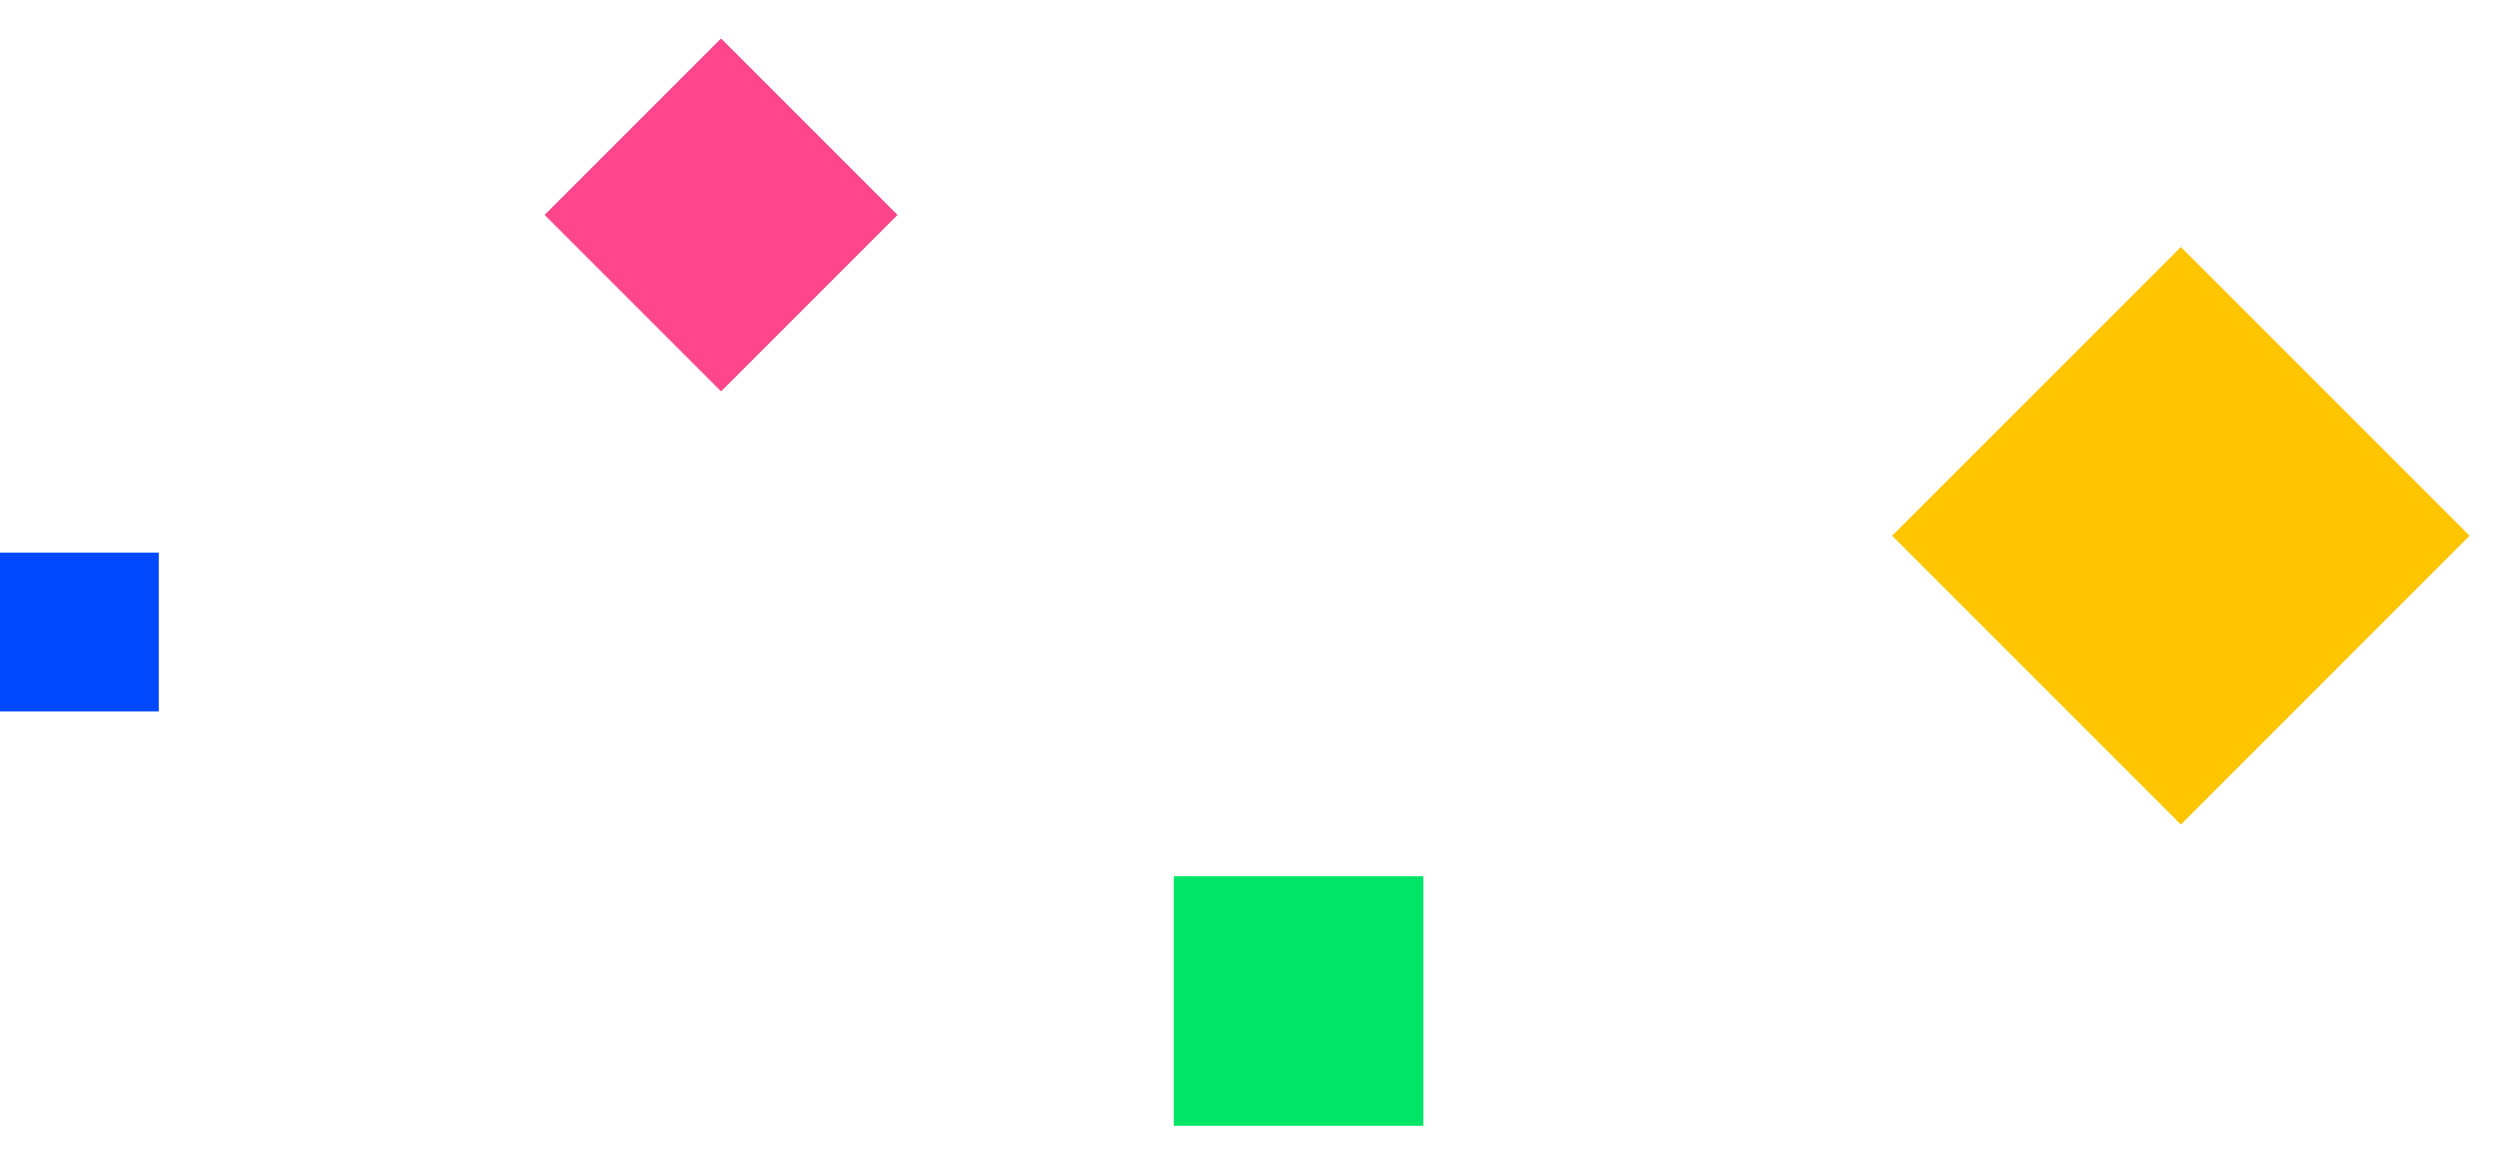
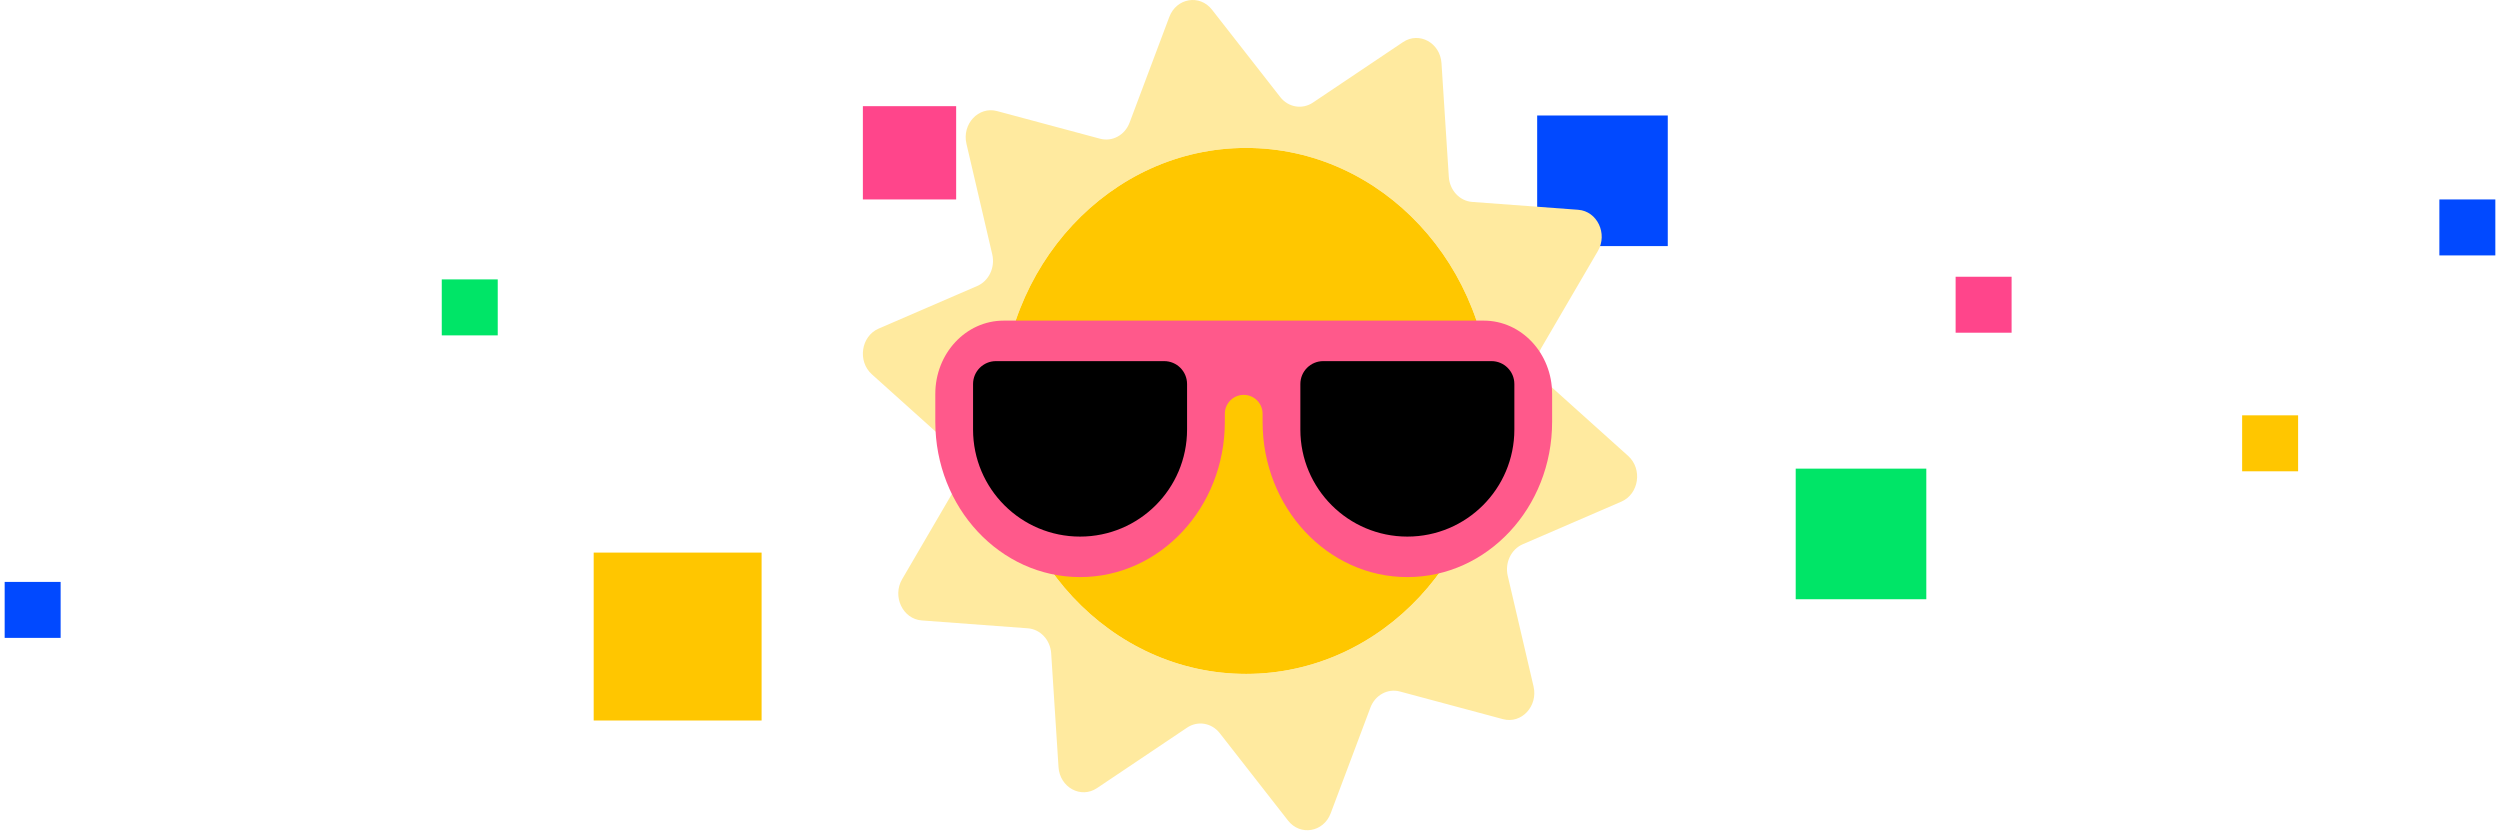
- <svg xmlns="http://www.w3.org/2000/svg" width="77" height="36" viewBox="0 0 77 36" fill="none">
-   <path d="M58.277 16.501L67.171 25.395L76.064 16.501L67.171 7.608L58.277 16.501Z" fill="#FFC600" />
-   <path d="M36.153 26.988V34.674H43.839V26.988H36.153Z" fill="#00E567" />
-   <path d="M16.774 6.62L22.209 12.055L27.644 6.62L22.209 1.185L16.774 6.62Z" fill="#FF458B" />
-   <path d="M0 17.021L0 21.912H4.891V17.021H0Z" fill="#0149FF" />
+ <svg xmlns="http://www.w3.org/2000/svg" width="268" height="89" viewBox="0 0 268 89" fill="none">
+   <path fill-rule="evenodd" clip-rule="evenodd" d="M192.5 50.238H206.5V64.238H192.5V50.238Z" fill="#00E567" />
+   <path fill-rule="evenodd" clip-rule="evenodd" d="M92.5 11.381H102.5V21.381H92.5V11.381Z" fill="#FF458B" />
+   <path fill-rule="evenodd" clip-rule="evenodd" d="M209.643 29.667H215.643V35.667H209.643V29.667Z" fill="#FF458B" />
+   <path fill-rule="evenodd" clip-rule="evenodd" d="M47.357 29.952H53.357V35.952H47.357V29.952Z" fill="#00E567" />
+   <path fill-rule="evenodd" clip-rule="evenodd" d="M261.5 21.381H267.5V27.381H261.5V21.381Z" fill="#0149FF" />
+   <path fill-rule="evenodd" clip-rule="evenodd" d="M0.5 62.381H6.5V68.381H0.5V62.381Z" fill="#0149FF" />
+   <path fill-rule="evenodd" clip-rule="evenodd" d="M240.357 44.523H246.357V50.523H240.357V44.523Z" fill="#FFC600" />
+   <path fill-rule="evenodd" clip-rule="evenodd" d="M63.643 59.238H81.643V77.238H63.643V59.238Z" fill="#FFC600" />
+   <path fill-rule="evenodd" clip-rule="evenodd" d="M164.785 12.381H178.785V26.381H164.785V12.381Z" fill="#0149FF" />
+   <path d="M103.604 15.416C103.109 13.296 104.9 11.376 106.877 11.906L117.933 14.872C119.239 15.223 120.587 14.486 121.091 13.147L125.351 1.813C126.113 -0.214 128.615 -0.639 129.923 1.036L137.242 10.404C138.107 11.511 139.601 11.765 140.743 10.998L150.403 4.514C152.13 3.355 154.387 4.588 154.527 6.768L155.313 18.959C155.406 20.4 156.475 21.547 157.819 21.646L169.189 22.489C171.222 22.64 172.371 25.059 171.29 26.912L165.243 37.27C164.528 38.494 164.765 40.096 165.798 41.024L174.534 48.871C176.096 50.275 175.7 52.957 173.81 53.774L163.24 58.343C161.99 58.883 161.304 60.328 161.63 61.729L164.396 73.584C164.891 75.704 163.1 77.624 161.123 77.094L150.067 74.128C148.761 73.777 147.413 74.514 146.909 75.853L142.649 87.187C141.887 89.214 139.385 89.639 138.077 87.964L130.758 78.596C129.893 77.489 128.399 77.235 127.257 78.002L117.597 84.486C115.87 85.645 113.613 84.412 113.473 82.232L112.687 70.041C112.594 68.6 111.525 67.453 110.181 67.354L98.811 66.511C96.778 66.36 95.629 63.941 96.71 62.088L102.757 51.73C103.472 50.506 103.235 48.904 102.202 47.976L93.466 40.129C91.904 38.725 92.3 36.043 94.191 35.226L104.76 30.657C106.01 30.117 106.696 28.672 106.37 27.271L103.604 15.416Z" fill="#FFEA9F" />
+   <mask id="mask0_11691_88022" style="mask-type:alpha" maskUnits="userSpaceOnUse" x="107" y="15" width="53" height="58">
+     <ellipse cx="133.582" cy="44.051" rx="26.292" ry="28.192" fill="#FFC700" />
+   </mask>
+   <g mask="url(#mask0_11691_88022)">
+     <ellipse cx="133.582" cy="44.051" rx="26.292" ry="28.192" fill="#FFC700" />
+   </g>
+   <path d="M100.265 42.226C100.265 37.888 103.544 34.371 107.59 34.371H159.061C163.107 34.371 166.387 37.888 166.387 42.226V45.224C166.387 54.414 159.439 61.864 150.868 61.864C142.298 61.864 135.35 54.414 135.35 45.224V44.354C135.35 43.236 134.444 42.33 133.326 42.33C132.208 42.33 131.302 43.236 131.302 44.354V45.224C131.302 54.414 124.354 61.864 115.783 61.864C107.213 61.864 100.265 54.414 100.265 45.224V42.226Z" fill="#FF598B" />
+   <path d="M104.312 41.166C104.312 39.81 105.411 38.712 106.766 38.712H124.799C126.154 38.712 127.253 39.81 127.253 41.166V46.053C127.253 52.387 122.117 57.523 115.783 57.523C109.448 57.523 104.312 52.387 104.312 46.053V41.166Z" fill="black" />
+   <path d="M139.398 41.166C139.398 39.81 140.497 38.712 141.852 38.712H159.885C161.24 38.712 162.339 39.81 162.339 41.166V46.053C162.339 52.387 157.203 57.523 150.869 57.523C144.534 57.523 139.398 52.387 139.398 46.053V41.166Z" fill="black" />
</svg>
